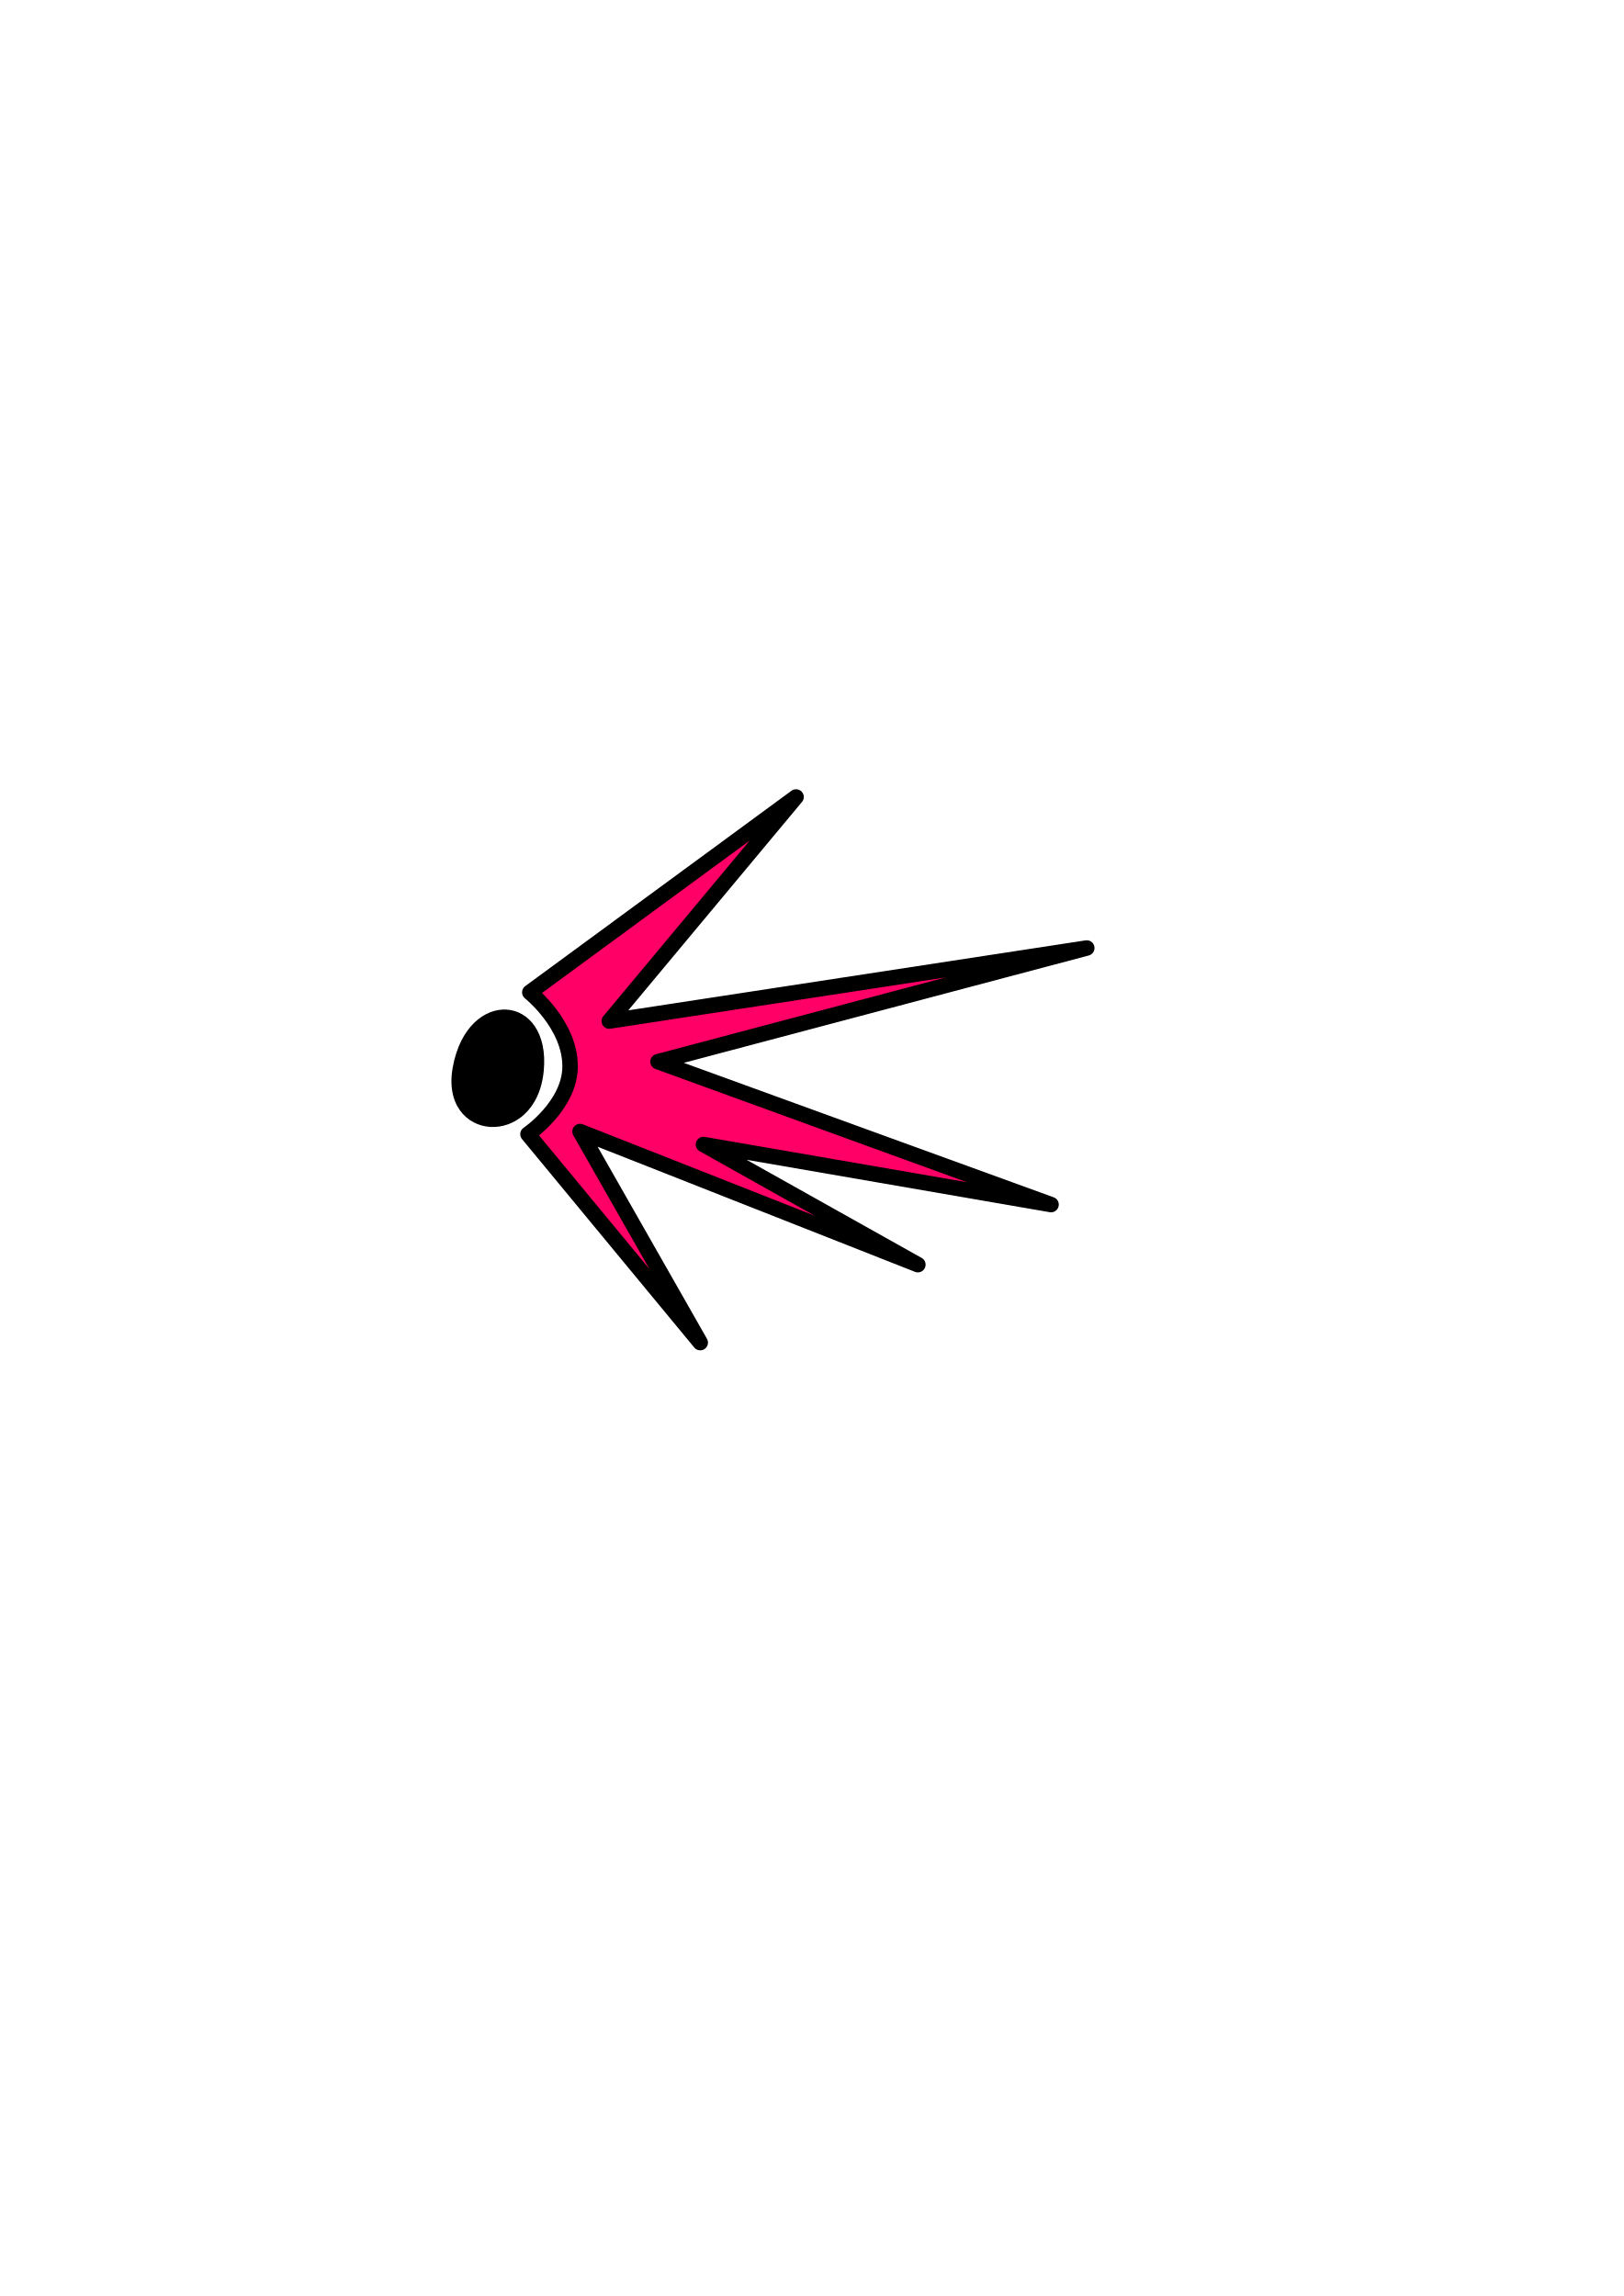
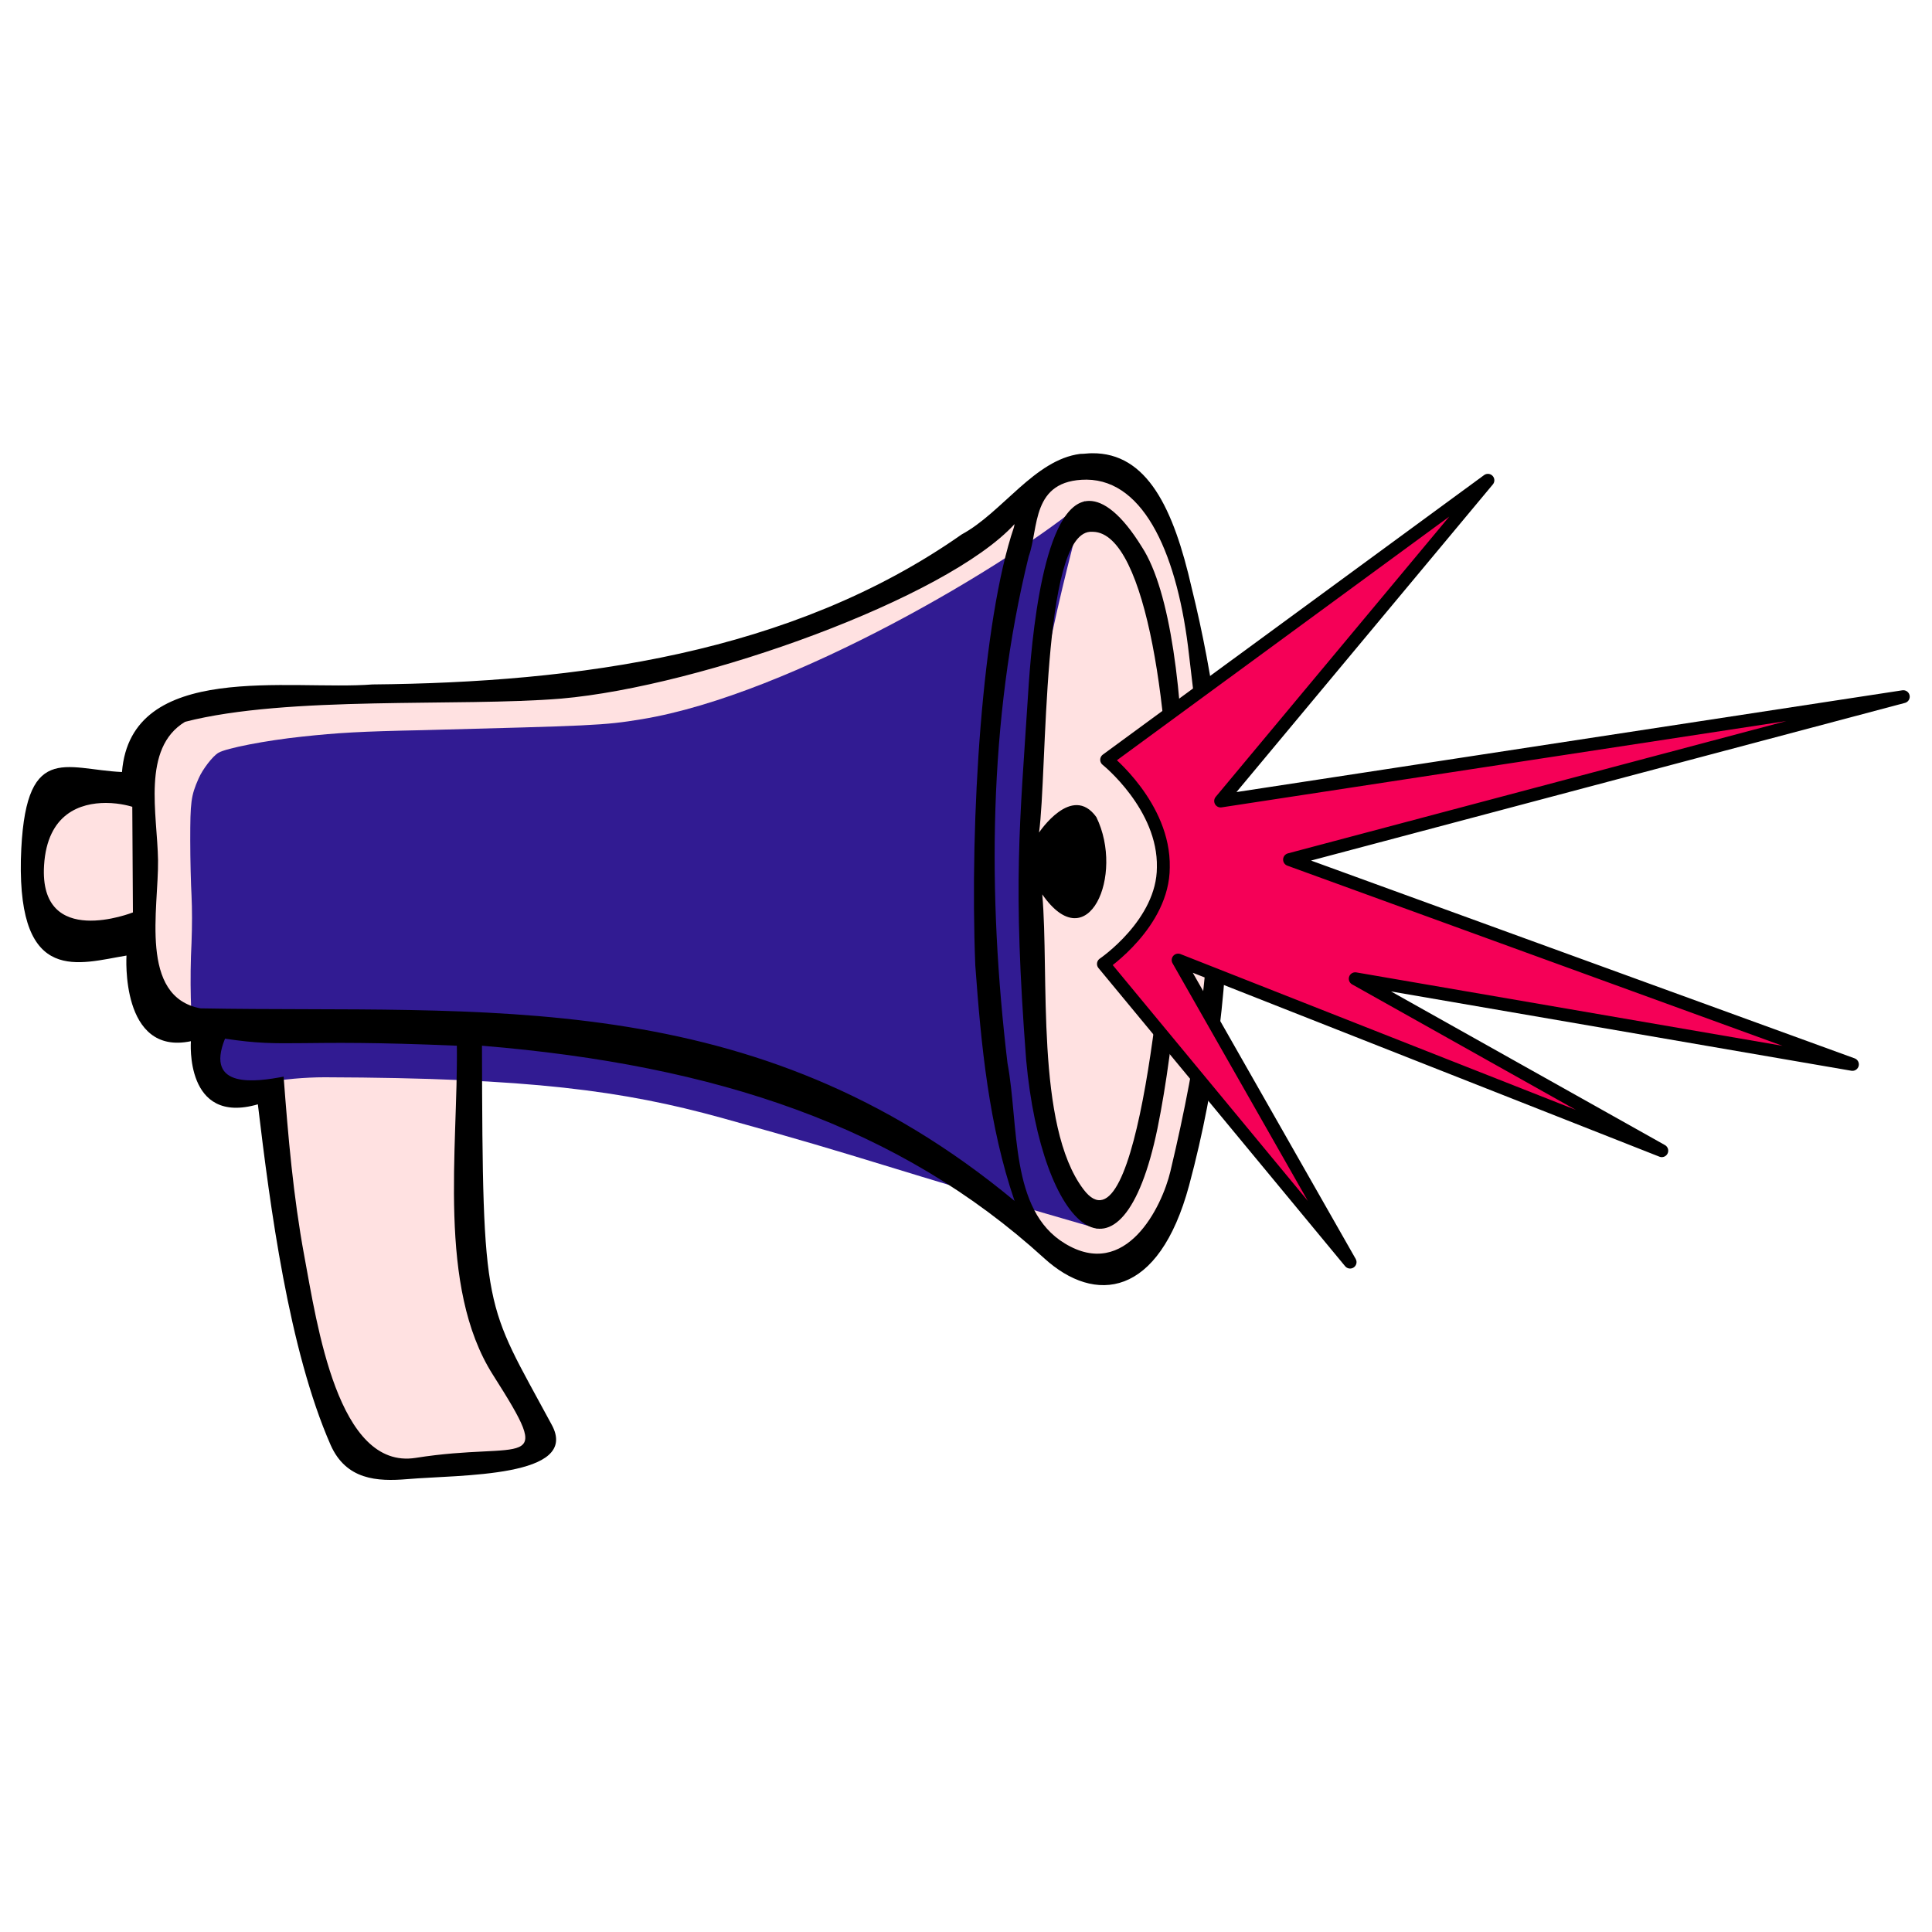
- <svg xmlns="http://www.w3.org/2000/svg" width="210mm" height="297mm" viewBox="0 0 210 297" version="1.1" id="svg12757">
-   <defs id="defs12754" />
-   <g id="layer1">
-     <path style="fill:#ff0066;fill-opacity:1;stroke:#000000;stroke-width:2;stroke-linecap:round;stroke-linejoin:round;stroke-miterlimit:4;stroke-dasharray:none;stroke-opacity:1" d="m 68.523,128.365 34.434,-25.271 -24.156,28.988 61.756,-9.452 -55.454,14.704 50.833,18.485 -44.952,-7.772 27.727,15.544 -43.691,-17.224 15.544,27.307 -22.28,-26.965 c 0,0 5.404,-3.677 5.447,-8.713 0.046,-5.444 -5.208,-9.629 -5.208,-9.629 z" id="path9070" />
-     <path d="m 58.554,138.07 c -1.752,9.685 10.773,10.692 11.768,0.486 0.984,-10.092 -9.872,-10.97 -11.768,-0.486 z" style="fill:#000000;stroke-width:0.07" id="path12890" />
-   </g>
+ <svg xmlns="http://www.w3.org/2000/svg" viewBox="0 0 300 300" style="enable-background:new 0 0 300 300" xml:space="preserve">
+   <path d="M188.9 166c-.6 0-1.1.1-1.8.1-7.1.9-13.3 7.1-19.5 10.5-26.2 18.2-59.2 22.5-90.5 22.8-12.7 1-36.9-1.9-38.2 15.1-8.8-.4-15.2-6.7-15.6 11.5-.4 19.2 9 13.8 16.2 12.7 0 0-1 17.1 9.9 14.8 0 0-1 12.8 10.2 9.5 1.9 15.5 4.9 37.2 11.2 51.7 2.3 5.3 7.1 5.5 11.8 5.1 8-.6 22.3 1.6 17.9-6.6-10.2-18.9-9.8-17.9-9.9-59.1 36 3 67.7 12.2 89.9 32.2 7.8 7 15.4 6.1 20-10.9 8.6-31.5 7.1-63 .3-90.3-3-12-3.4-19.1-11.9-19.1z" style="fill:#ffe1e1" transform="translate(-17.059 -92.821)" />
+   <path d="M129.1 266.4c-15.2-4.2-29.7-6.2-61.6-6.3-6.5 0-12.6 1.4-13.4 1.3-3.6-.4-6-3.1-7-7.8-.4-1.9-.6-8.9-.3-14.4.1-2.8.1-5.1 0-7.3-.1-1.8-.2-5.6-.2-8.6 0-5.9.1-6.9 1.3-9.6.6-1.4 2.2-3.5 3.1-4 1.2-.7 7.3-1.9 13-2.5 5.6-.6 9-.8 18.7-1 26.2-.7 28-.7 34-1.7 23.2-3.8 57.7-24.4 68.8-33.9-10.4 38.1-11.8 60-7.2 90 1.2 14.8 6.9 14.1 9.2 23-34.4-9.9-34.5-10.6-58.4-17.2z" style="fill:#311b92" transform="translate(-17.059 -92.821)" />
+   <path d="M169.541 70.379c-.6 0-1.1.1-1.8.1-7.1.9-12.1 9.1-18.4 12.5-26.5 18.6-59.8 23-91.5 23.3-12.8 1-37.5-3.8-38.9 13.6-8.9-.4-15.2-4.9-15.7 13.6-.4 19.6 9.1 16.1 16.4 14.9 0 0-1 15.6 10 13.3 0 0-1 13.1 10.4 9.8 1.9 15.9 4.8 38.1 11.3 52.9 2.4 5.4 7.2 5.7 11.9 5.3 8.1-.7 27-.2 22.4-8.5-10.4-19.3-10.7-16.5-10.8-58.8 36.4 3 64.8 12.5 87.3 33 7.9 7.2 17.8 6.1 22.5-11.3 8.7-32.4 7.3-64.9.4-92.8-2.8-12.3-6.9-21-15.5-20.9zm-.8 4.1c9.1.1 14.2 12 15.9 27.3 3 25.9 6.3 41.5-2.9 80.1-1.3 5.5-6.9 17-16.4 11.2-8.6-5.2-7.1-18.4-8.9-28-3.1-26.1-3-53.1 3.3-78.7 1.6-4.3.3-11.9 9-11.9zm.4 3.3c-7.2 0-9 21.9-9.5 30-1.3 20.4-2.4 29.3-.3 56.8 2.4 26.4 14.8 37.8 20.4 10.6 5.5-27 6.4-76.6-2.4-90.2-3.2-5.2-6-7.2-8.2-7.2zm-11.6 3.6-.1.5c-4.9 14.4-6.9 45.3-6 68 .9 12.4 2.1 24.9 6.1 36.6-40.7-33.8-82.6-29.1-126.4-29.9-9.6-1.8-6.5-15.5-6.6-23-.1-7.1-2.6-17.4 4.2-21.5 16-4.1 42.6-2.3 58.4-3.6 21.8-1.9 59.9-15.6 70.4-27.1zm12.2 1.2c8.4.2 12.2 29.5 11.9 51.2-.7 13.5-4.9 62.2-13.4 50.9-7.5-9.9-5.3-33.5-6.4-45.8 7.1 10.2 12.8-3 8.4-12-3.8-5.3-8.9 2.4-8.9 2.4 1.3-9.4.4-46.1 7.9-46.7h.5zm-153.3 42.1c2.3 0 4.1.6 4.1.6l.1 16.4s-14.6 5.8-13.8-7.3c.5-8.1 5.7-9.7 9.6-9.7zm18.5 36.6c9.8 1.5 10.5 0 36 1.1.2 16-3.1 37.4 5.6 51.1 9.8 15.4 5 10.2-12 12.9-12.1 1.9-15.3-20.7-17.3-31.4-1.7-9.2-2.5-18.5-3.2-27.8-4.2.8-12.3 2-9.1-5.9z" />
+   <path d="m188.9 210.8 59.2-43.4-41.5 49.8 106-16.2-95.3 25.3 87.4 31.8-77.2-13.3 47.6 26.7-75.1-29.6 26.7 46.9-38.3-46.3s9.3-6.3 9.3-15c.2-9.5-8.8-16.7-8.8-16.7h0z" style="fill:#f50057;stroke:#000;stroke-width:2;stroke-linecap:round;stroke-linejoin:round" transform="translate(-17.059 -92.821)" />
</svg>
